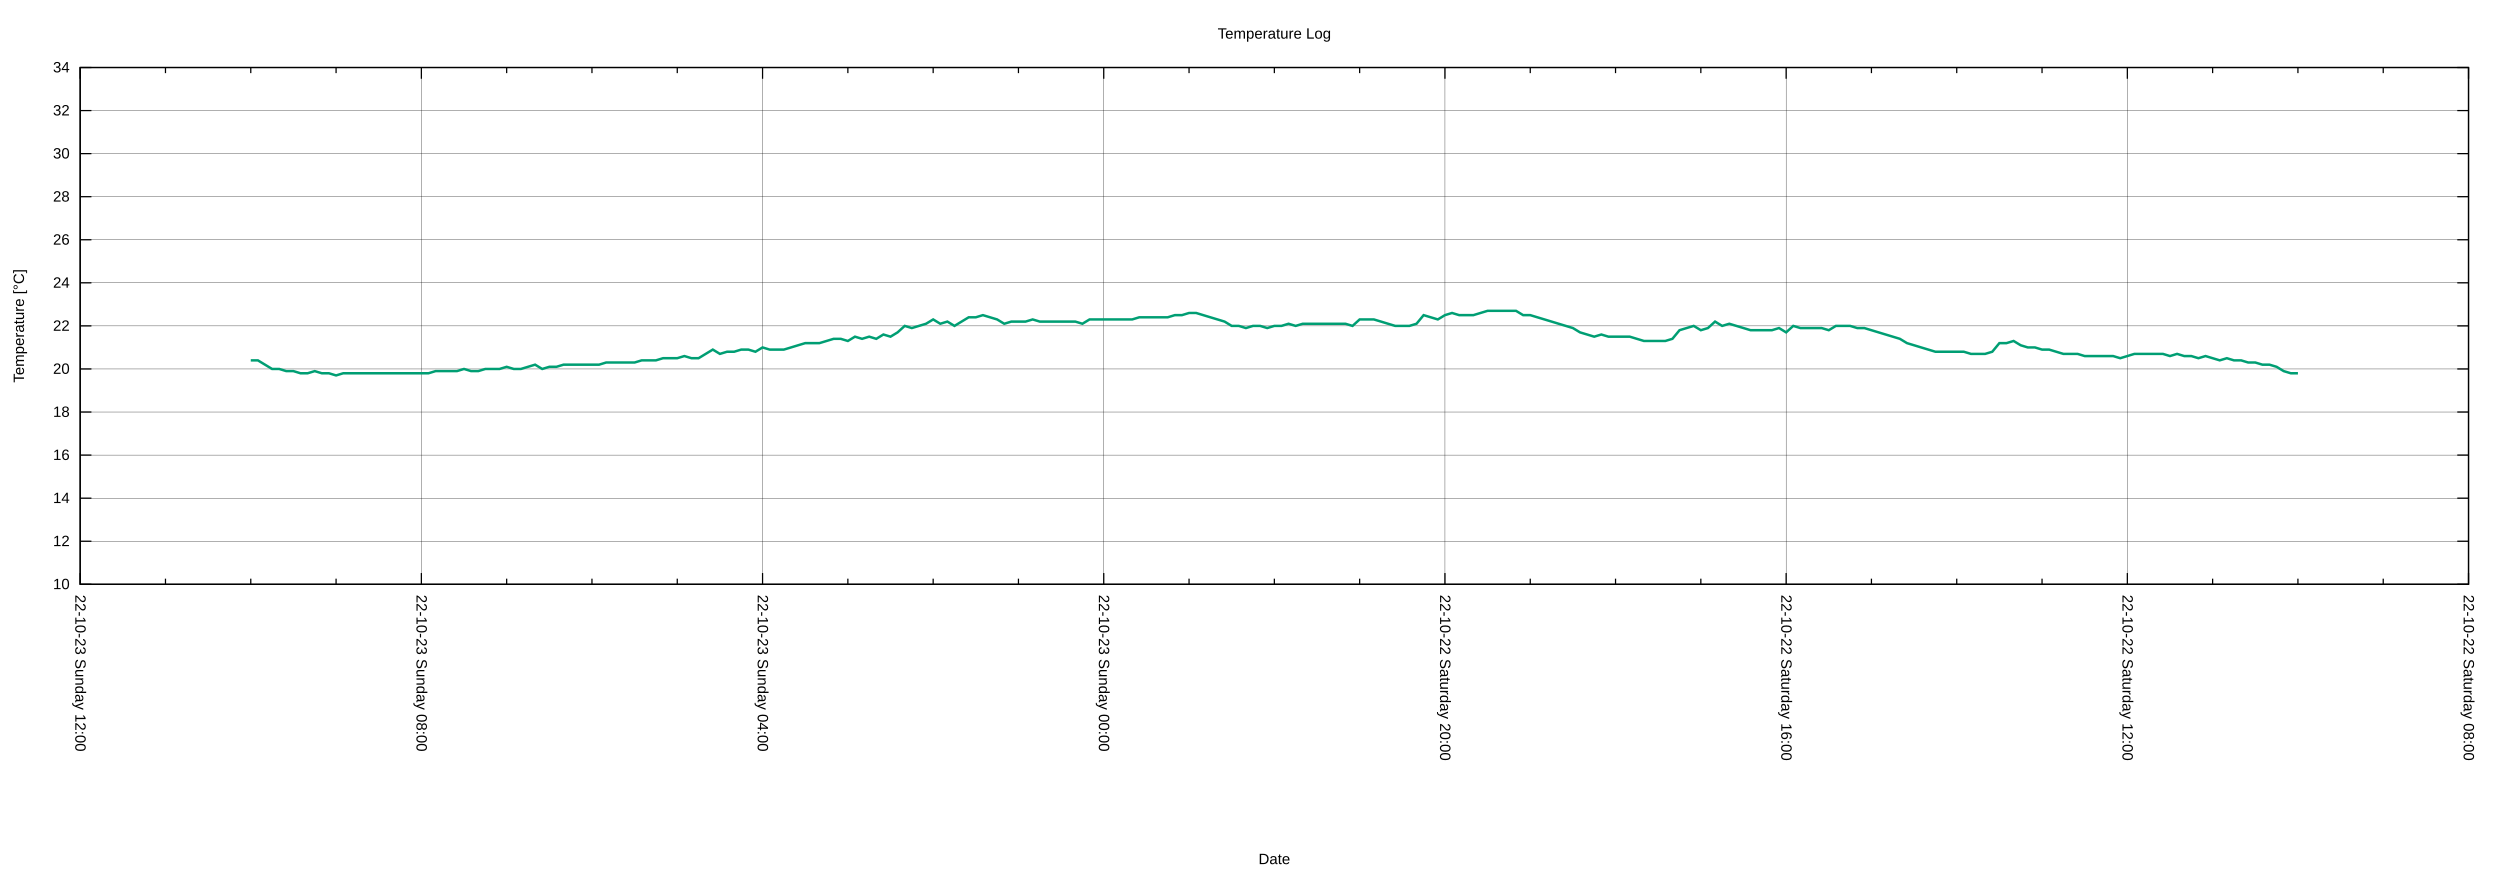
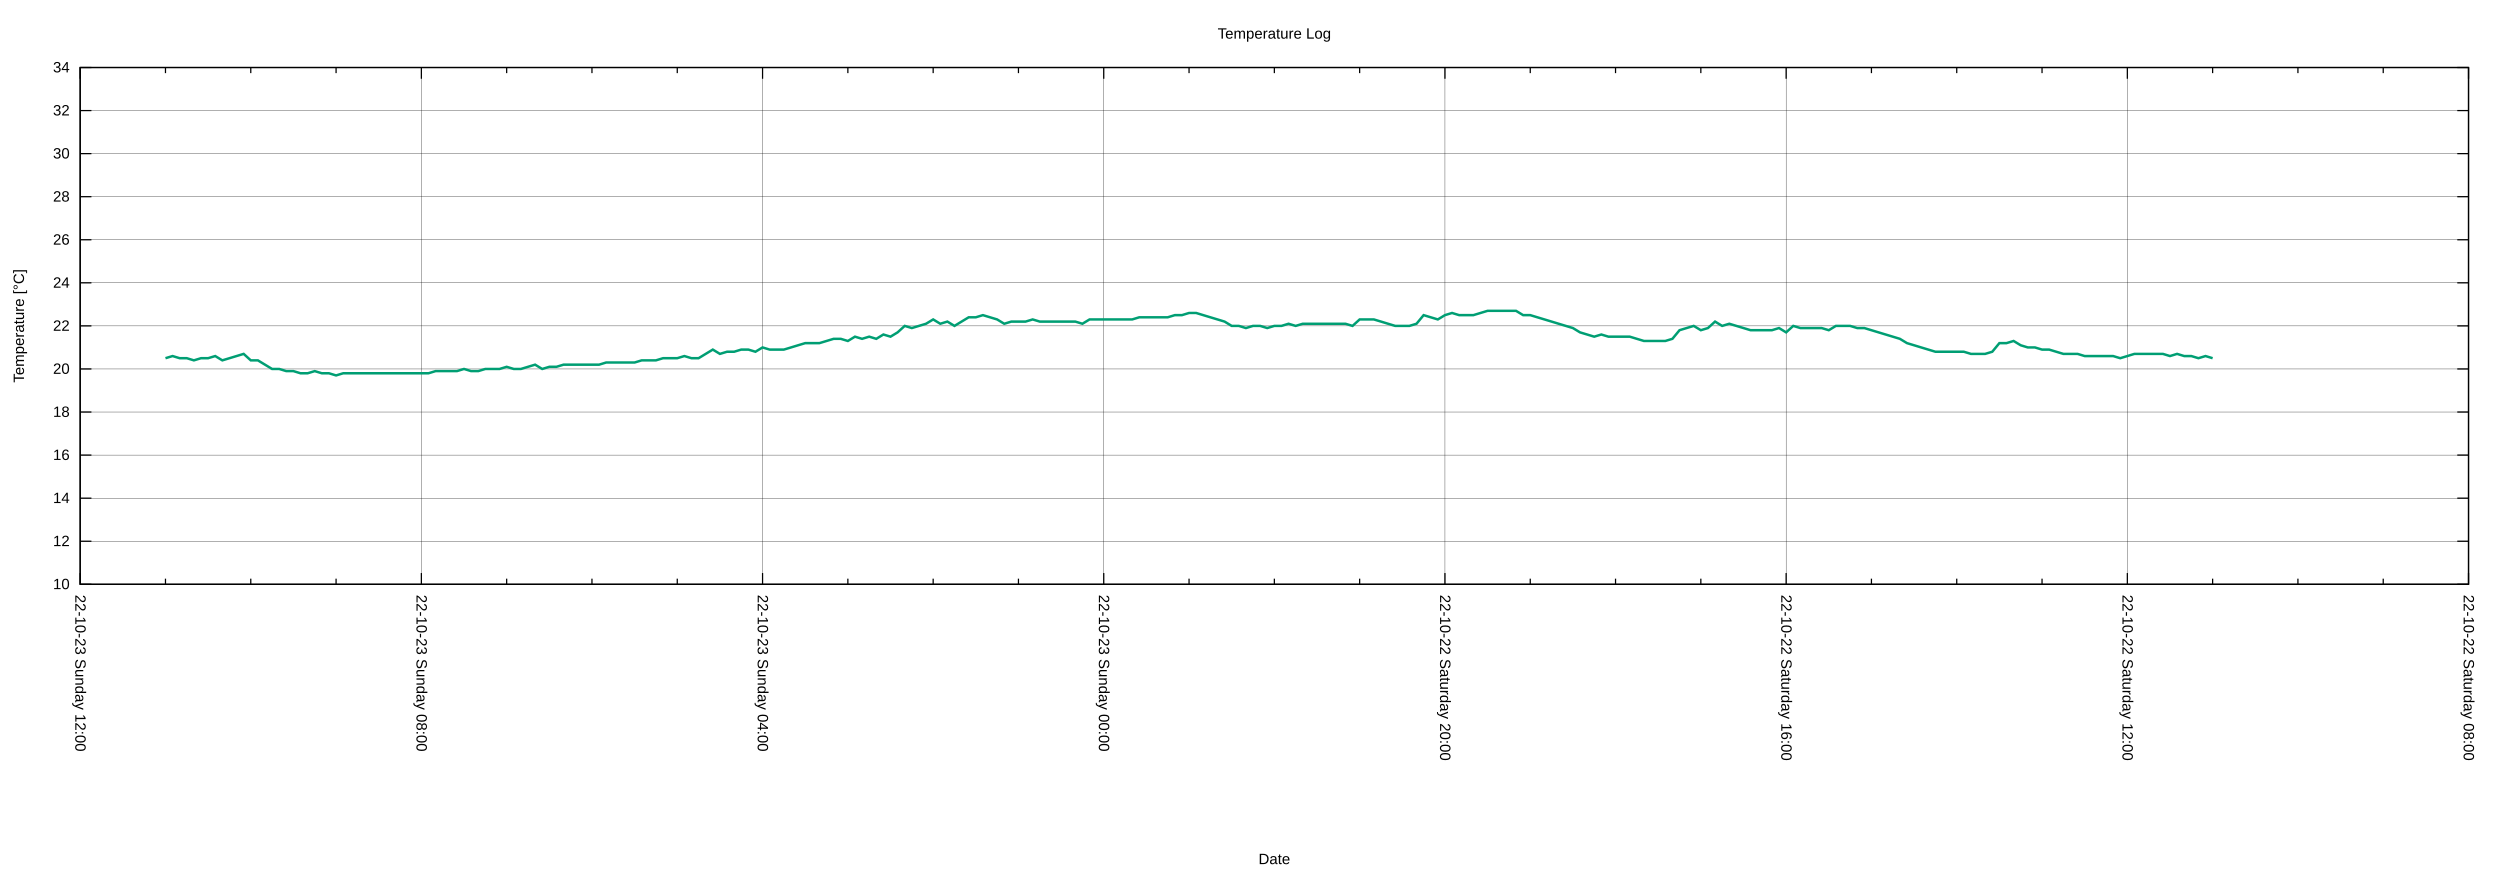
<svg xmlns="http://www.w3.org/2000/svg" xmlns:xlink="http://www.w3.org/1999/xlink" width="2000" height="700" viewBox="0 0 2000 700">
  <g id="gnuplot_canvas">
    <rect x="0" y="0" width="2000" height="700" fill="none" />
    <defs>
      <circle id="gpDot" r="0.5" stroke-width="0.5" stroke="currentColor" />
      <path id="gpPt0" stroke-width="0.222" stroke="currentColor" d="M-1,0 h2 M0,-1 v2" />
      <path id="gpPt1" stroke-width="0.222" stroke="currentColor" d="M-1,-1 L1,1 M1,-1 L-1,1" />
      <path id="gpPt2" stroke-width="0.222" stroke="currentColor" d="M-1,0 L1,0 M0,-1 L0,1 M-1,-1 L1,1 M-1,1 L1,-1" />
      <rect id="gpPt3" stroke-width="0.222" stroke="currentColor" x="-1" y="-1" width="2" height="2" />
      <rect id="gpPt4" stroke-width="0.222" stroke="currentColor" fill="currentColor" x="-1" y="-1" width="2" height="2" />
      <circle id="gpPt5" stroke-width="0.222" stroke="currentColor" cx="0" cy="0" r="1" />
      <use xlink:href="#gpPt5" id="gpPt6" fill="currentColor" stroke="none" />
      <path id="gpPt7" stroke-width="0.222" stroke="currentColor" d="M0,-1.33 L-1.33,0.67 L1.33,0.67 z" />
      <use xlink:href="#gpPt7" id="gpPt8" fill="currentColor" stroke="none" />
      <use xlink:href="#gpPt7" id="gpPt9" stroke="currentColor" transform="rotate(180)" />
      <use xlink:href="#gpPt9" id="gpPt10" fill="currentColor" stroke="none" />
      <use xlink:href="#gpPt3" id="gpPt11" stroke="currentColor" transform="rotate(45)" />
      <use xlink:href="#gpPt11" id="gpPt12" fill="currentColor" stroke="none" />
      <path id="gpPt13" stroke-width="0.222" stroke="currentColor" d="M0,1.330 L1.265,0.411 L0.782,-1.067 L-0.782,-1.076 L-1.265,0.411 z" />
      <use xlink:href="#gpPt13" id="gpPt14" fill="currentColor" stroke="none" />
      <filter id="textbox" filterUnits="objectBoundingBox" x="0" y="0" height="1" width="1">
        <feFlood flood-color="white" flood-opacity="1" result="bgnd" />
        <feComposite in="SourceGraphic" in2="bgnd" operator="atop" />
      </filter>
      <filter id="greybox" filterUnits="objectBoundingBox" x="0" y="0" height="1" width="1">
        <feFlood flood-color="lightgrey" flood-opacity="1" result="grey" />
        <feComposite in="SourceGraphic" in2="grey" operator="atop" />
      </filter>
    </defs>
    <g fill="none" color="white" stroke="currentColor" stroke-width="1.00" stroke-linecap="butt" stroke-linejoin="miter">
</g>
    <g fill="none" color="black" stroke="currentColor" stroke-width="1.00" stroke-linecap="butt" stroke-linejoin="miter">
</g>
    <g fill="none" color="black" stroke="black" stroke-width="0.25" stroke-linecap="butt" stroke-linejoin="miter">
</g>
    <g fill="none" color="black" stroke="currentColor" stroke-width="0.25" stroke-linecap="butt" stroke-linejoin="miter">
      <path stroke="black" class="gridline" d="M64.14,467.43 L1974.82,467.43  " />
    </g>
    <g fill="none" color="black" stroke="black" stroke-width="1.00" stroke-linecap="butt" stroke-linejoin="miter">
</g>
    <g fill="none" color="black" stroke="currentColor" stroke-width="1.00" stroke-linecap="butt" stroke-linejoin="miter">
      <path stroke="black" d="M64.14,467.43 L73.14,467.43 M1974.82,467.43 L1965.82,467.43  " />
      <g transform="translate(55.75,471.33)" stroke="none" fill="black" font-family="Arial" font-size="12.00" text-anchor="end">
        <text>
          <tspan font-family="Arial"> 10</tspan>
        </text>
      </g>
    </g>
    <g fill="none" color="black" stroke="currentColor" stroke-width="1.00" stroke-linecap="butt" stroke-linejoin="miter">
</g>
    <g fill="none" color="black" stroke="black" stroke-width="0.25" stroke-linecap="butt" stroke-linejoin="miter">
</g>
    <g fill="none" color="black" stroke="currentColor" stroke-width="0.25" stroke-linecap="butt" stroke-linejoin="miter">
      <path stroke="black" class="gridline" d="M64.14,432.98 L1974.82,432.98  " />
    </g>
    <g fill="none" color="black" stroke="black" stroke-width="1.00" stroke-linecap="butt" stroke-linejoin="miter">
</g>
    <g fill="none" color="black" stroke="currentColor" stroke-width="1.00" stroke-linecap="butt" stroke-linejoin="miter">
      <path stroke="black" d="M64.14,432.98 L73.14,432.98 M1974.82,432.98 L1965.82,432.98  " />
      <g transform="translate(55.75,436.88)" stroke="none" fill="black" font-family="Arial" font-size="12.00" text-anchor="end">
        <text>
          <tspan font-family="Arial"> 12</tspan>
        </text>
      </g>
    </g>
    <g fill="none" color="black" stroke="currentColor" stroke-width="1.00" stroke-linecap="butt" stroke-linejoin="miter">
</g>
    <g fill="none" color="black" stroke="black" stroke-width="0.25" stroke-linecap="butt" stroke-linejoin="miter">
</g>
    <g fill="none" color="black" stroke="currentColor" stroke-width="0.25" stroke-linecap="butt" stroke-linejoin="miter">
      <path stroke="black" class="gridline" d="M64.14,398.53 L1974.82,398.53  " />
    </g>
    <g fill="none" color="black" stroke="black" stroke-width="1.00" stroke-linecap="butt" stroke-linejoin="miter">
</g>
    <g fill="none" color="black" stroke="currentColor" stroke-width="1.00" stroke-linecap="butt" stroke-linejoin="miter">
      <path stroke="black" d="M64.14,398.53 L73.14,398.53 M1974.82,398.53 L1965.82,398.53  " />
      <g transform="translate(55.75,402.43)" stroke="none" fill="black" font-family="Arial" font-size="12.00" text-anchor="end">
        <text>
          <tspan font-family="Arial"> 14</tspan>
        </text>
      </g>
    </g>
    <g fill="none" color="black" stroke="currentColor" stroke-width="1.00" stroke-linecap="butt" stroke-linejoin="miter">
</g>
    <g fill="none" color="black" stroke="black" stroke-width="0.25" stroke-linecap="butt" stroke-linejoin="miter">
</g>
    <g fill="none" color="black" stroke="currentColor" stroke-width="0.25" stroke-linecap="butt" stroke-linejoin="miter">
      <path stroke="black" class="gridline" d="M64.14,364.07 L1974.82,364.07  " />
    </g>
    <g fill="none" color="black" stroke="black" stroke-width="1.00" stroke-linecap="butt" stroke-linejoin="miter">
</g>
    <g fill="none" color="black" stroke="currentColor" stroke-width="1.00" stroke-linecap="butt" stroke-linejoin="miter">
      <path stroke="black" d="M64.14,364.07 L73.14,364.07 M1974.82,364.07 L1965.82,364.07  " />
      <g transform="translate(55.75,367.97)" stroke="none" fill="black" font-family="Arial" font-size="12.00" text-anchor="end">
        <text>
          <tspan font-family="Arial"> 16</tspan>
        </text>
      </g>
    </g>
    <g fill="none" color="black" stroke="currentColor" stroke-width="1.00" stroke-linecap="butt" stroke-linejoin="miter">
</g>
    <g fill="none" color="black" stroke="black" stroke-width="0.25" stroke-linecap="butt" stroke-linejoin="miter">
</g>
    <g fill="none" color="black" stroke="currentColor" stroke-width="0.25" stroke-linecap="butt" stroke-linejoin="miter">
      <path stroke="black" class="gridline" d="M64.14,329.62 L1974.82,329.62  " />
    </g>
    <g fill="none" color="black" stroke="black" stroke-width="1.00" stroke-linecap="butt" stroke-linejoin="miter">
</g>
    <g fill="none" color="black" stroke="currentColor" stroke-width="1.00" stroke-linecap="butt" stroke-linejoin="miter">
      <path stroke="black" d="M64.14,329.62 L73.14,329.62 M1974.82,329.62 L1965.82,329.62  " />
      <g transform="translate(55.75,333.52)" stroke="none" fill="black" font-family="Arial" font-size="12.00" text-anchor="end">
        <text>
          <tspan font-family="Arial"> 18</tspan>
        </text>
      </g>
    </g>
    <g fill="none" color="black" stroke="currentColor" stroke-width="1.00" stroke-linecap="butt" stroke-linejoin="miter">
</g>
    <g fill="none" color="black" stroke="black" stroke-width="0.25" stroke-linecap="butt" stroke-linejoin="miter">
</g>
    <g fill="none" color="black" stroke="currentColor" stroke-width="0.25" stroke-linecap="butt" stroke-linejoin="miter">
      <path stroke="black" class="gridline" d="M64.14,295.17 L1974.82,295.17  " />
    </g>
    <g fill="none" color="black" stroke="black" stroke-width="1.00" stroke-linecap="butt" stroke-linejoin="miter">
</g>
    <g fill="none" color="black" stroke="currentColor" stroke-width="1.00" stroke-linecap="butt" stroke-linejoin="miter">
      <path stroke="black" d="M64.14,295.17 L73.14,295.17 M1974.82,295.17 L1965.82,295.17  " />
      <g transform="translate(55.75,299.07)" stroke="none" fill="black" font-family="Arial" font-size="12.00" text-anchor="end">
        <text>
          <tspan font-family="Arial"> 20</tspan>
        </text>
      </g>
    </g>
    <g fill="none" color="black" stroke="currentColor" stroke-width="1.00" stroke-linecap="butt" stroke-linejoin="miter">
</g>
    <g fill="none" color="black" stroke="black" stroke-width="0.25" stroke-linecap="butt" stroke-linejoin="miter">
</g>
    <g fill="none" color="black" stroke="currentColor" stroke-width="0.25" stroke-linecap="butt" stroke-linejoin="miter">
      <path stroke="black" class="gridline" d="M64.14,260.72 L1974.82,260.72  " />
    </g>
    <g fill="none" color="black" stroke="black" stroke-width="1.00" stroke-linecap="butt" stroke-linejoin="miter">
</g>
    <g fill="none" color="black" stroke="currentColor" stroke-width="1.00" stroke-linecap="butt" stroke-linejoin="miter">
      <path stroke="black" d="M64.14,260.72 L73.14,260.72 M1974.82,260.72 L1965.82,260.72  " />
      <g transform="translate(55.75,264.62)" stroke="none" fill="black" font-family="Arial" font-size="12.00" text-anchor="end">
        <text>
          <tspan font-family="Arial"> 22</tspan>
        </text>
      </g>
    </g>
    <g fill="none" color="black" stroke="currentColor" stroke-width="1.00" stroke-linecap="butt" stroke-linejoin="miter">
</g>
    <g fill="none" color="black" stroke="black" stroke-width="0.25" stroke-linecap="butt" stroke-linejoin="miter">
</g>
    <g fill="none" color="black" stroke="currentColor" stroke-width="0.25" stroke-linecap="butt" stroke-linejoin="miter">
      <path stroke="black" class="gridline" d="M64.14,226.27 L1974.82,226.27  " />
    </g>
    <g fill="none" color="black" stroke="black" stroke-width="1.00" stroke-linecap="butt" stroke-linejoin="miter">
</g>
    <g fill="none" color="black" stroke="currentColor" stroke-width="1.00" stroke-linecap="butt" stroke-linejoin="miter">
      <path stroke="black" d="M64.14,226.27 L73.14,226.27 M1974.82,226.27 L1965.82,226.27  " />
      <g transform="translate(55.75,230.17)" stroke="none" fill="black" font-family="Arial" font-size="12.00" text-anchor="end">
        <text>
          <tspan font-family="Arial"> 24</tspan>
        </text>
      </g>
    </g>
    <g fill="none" color="black" stroke="currentColor" stroke-width="1.00" stroke-linecap="butt" stroke-linejoin="miter">
</g>
    <g fill="none" color="black" stroke="black" stroke-width="0.25" stroke-linecap="butt" stroke-linejoin="miter">
</g>
    <g fill="none" color="black" stroke="currentColor" stroke-width="0.25" stroke-linecap="butt" stroke-linejoin="miter">
      <path stroke="black" class="gridline" d="M64.14,191.82 L1974.82,191.82  " />
    </g>
    <g fill="none" color="black" stroke="black" stroke-width="1.00" stroke-linecap="butt" stroke-linejoin="miter">
</g>
    <g fill="none" color="black" stroke="currentColor" stroke-width="1.00" stroke-linecap="butt" stroke-linejoin="miter">
      <path stroke="black" d="M64.14,191.82 L73.14,191.82 M1974.82,191.82 L1965.82,191.82  " />
      <g transform="translate(55.75,195.72)" stroke="none" fill="black" font-family="Arial" font-size="12.00" text-anchor="end">
        <text>
          <tspan font-family="Arial"> 26</tspan>
        </text>
      </g>
    </g>
    <g fill="none" color="black" stroke="currentColor" stroke-width="1.00" stroke-linecap="butt" stroke-linejoin="miter">
</g>
    <g fill="none" color="black" stroke="black" stroke-width="0.25" stroke-linecap="butt" stroke-linejoin="miter">
</g>
    <g fill="none" color="black" stroke="currentColor" stroke-width="0.25" stroke-linecap="butt" stroke-linejoin="miter">
      <path stroke="black" class="gridline" d="M64.14,157.36 L1974.82,157.36  " />
    </g>
    <g fill="none" color="black" stroke="black" stroke-width="1.00" stroke-linecap="butt" stroke-linejoin="miter">
</g>
    <g fill="none" color="black" stroke="currentColor" stroke-width="1.00" stroke-linecap="butt" stroke-linejoin="miter">
      <path stroke="black" d="M64.14,157.36 L73.14,157.36 M1974.82,157.36 L1965.82,157.36  " />
      <g transform="translate(55.75,161.26)" stroke="none" fill="black" font-family="Arial" font-size="12.00" text-anchor="end">
        <text>
          <tspan font-family="Arial"> 28</tspan>
        </text>
      </g>
    </g>
    <g fill="none" color="black" stroke="currentColor" stroke-width="1.00" stroke-linecap="butt" stroke-linejoin="miter">
</g>
    <g fill="none" color="black" stroke="black" stroke-width="0.25" stroke-linecap="butt" stroke-linejoin="miter">
</g>
    <g fill="none" color="black" stroke="currentColor" stroke-width="0.25" stroke-linecap="butt" stroke-linejoin="miter">
      <path stroke="black" class="gridline" d="M64.14,122.91 L1974.82,122.91  " />
    </g>
    <g fill="none" color="black" stroke="black" stroke-width="1.00" stroke-linecap="butt" stroke-linejoin="miter">
</g>
    <g fill="none" color="black" stroke="currentColor" stroke-width="1.00" stroke-linecap="butt" stroke-linejoin="miter">
      <path stroke="black" d="M64.14,122.91 L73.14,122.91 M1974.82,122.91 L1965.82,122.91  " />
      <g transform="translate(55.75,126.81)" stroke="none" fill="black" font-family="Arial" font-size="12.00" text-anchor="end">
        <text>
          <tspan font-family="Arial"> 30</tspan>
        </text>
      </g>
    </g>
    <g fill="none" color="black" stroke="currentColor" stroke-width="1.00" stroke-linecap="butt" stroke-linejoin="miter">
</g>
    <g fill="none" color="black" stroke="black" stroke-width="0.25" stroke-linecap="butt" stroke-linejoin="miter">
</g>
    <g fill="none" color="black" stroke="currentColor" stroke-width="0.25" stroke-linecap="butt" stroke-linejoin="miter">
      <path stroke="black" class="gridline" d="M64.14,88.46 L1974.82,88.46  " />
    </g>
    <g fill="none" color="black" stroke="black" stroke-width="1.00" stroke-linecap="butt" stroke-linejoin="miter">
</g>
    <g fill="none" color="black" stroke="currentColor" stroke-width="1.00" stroke-linecap="butt" stroke-linejoin="miter">
      <path stroke="black" d="M64.14,88.46 L73.14,88.46 M1974.82,88.46 L1965.82,88.46  " />
      <g transform="translate(55.75,92.36)" stroke="none" fill="black" font-family="Arial" font-size="12.00" text-anchor="end">
        <text>
          <tspan font-family="Arial"> 32</tspan>
        </text>
      </g>
    </g>
    <g fill="none" color="black" stroke="currentColor" stroke-width="1.00" stroke-linecap="butt" stroke-linejoin="miter">
</g>
    <g fill="none" color="black" stroke="black" stroke-width="0.25" stroke-linecap="butt" stroke-linejoin="miter">
</g>
    <g fill="none" color="black" stroke="currentColor" stroke-width="0.25" stroke-linecap="butt" stroke-linejoin="miter">
      <path stroke="black" class="gridline" d="M64.14,54.01 L1974.82,54.01  " />
    </g>
    <g fill="none" color="black" stroke="black" stroke-width="1.00" stroke-linecap="butt" stroke-linejoin="miter">
</g>
    <g fill="none" color="black" stroke="currentColor" stroke-width="1.00" stroke-linecap="butt" stroke-linejoin="miter">
      <path stroke="black" d="M64.14,54.01 L73.14,54.01 M1974.82,54.01 L1965.82,54.01  " />
      <g transform="translate(55.75,57.91)" stroke="none" fill="black" font-family="Arial" font-size="12.00" text-anchor="end">
        <text>
          <tspan font-family="Arial"> 34</tspan>
        </text>
      </g>
    </g>
    <g fill="none" color="black" stroke="currentColor" stroke-width="1.00" stroke-linecap="butt" stroke-linejoin="miter">
</g>
    <g fill="none" color="black" stroke="black" stroke-width="0.25" stroke-linecap="butt" stroke-linejoin="miter">
</g>
    <g fill="none" color="black" stroke="currentColor" stroke-width="0.25" stroke-linecap="butt" stroke-linejoin="miter">
      <path stroke="black" class="gridline" d="M1974.82,467.43 L1974.82,54.01  " />
    </g>
    <g fill="none" color="black" stroke="black" stroke-width="1.00" stroke-linecap="butt" stroke-linejoin="miter">
</g>
    <g fill="none" color="black" stroke="currentColor" stroke-width="1.00" stroke-linecap="butt" stroke-linejoin="miter">
      <path stroke="black" d="M1974.82,467.43 L1974.82,458.43 M1974.82,54.01 L1974.82,63.01  " />
      <g transform="translate(1970.92,475.82) rotate(90)" stroke="none" fill="black" font-family="Arial" font-size="12.00" text-anchor="start">
        <text>
          <tspan font-family="Arial">22-10-22 Saturday 08:00</tspan>
        </text>
      </g>
    </g>
    <g fill="none" color="black" stroke="currentColor" stroke-width="1.00" stroke-linecap="butt" stroke-linejoin="miter">
      <path stroke="black" d="M1906.58,467.43 L1906.58,462.93 M1906.58,54.01 L1906.58,58.51 M1838.34,467.43 L1838.34,462.93 M1838.34,54.01 L1838.34,58.51   M1770.10,467.43 L1770.10,462.93 M1770.10,54.01 L1770.10,58.51  " />
    </g>
    <g fill="none" color="black" stroke="black" stroke-width="0.25" stroke-linecap="butt" stroke-linejoin="miter">
</g>
    <g fill="none" color="black" stroke="currentColor" stroke-width="0.25" stroke-linecap="butt" stroke-linejoin="miter">
      <path stroke="black" class="gridline" d="M1701.87,467.43 L1701.87,54.01  " />
    </g>
    <g fill="none" color="black" stroke="black" stroke-width="1.00" stroke-linecap="butt" stroke-linejoin="miter">
</g>
    <g fill="none" color="black" stroke="currentColor" stroke-width="1.00" stroke-linecap="butt" stroke-linejoin="miter">
      <path stroke="black" d="M1701.87,467.43 L1701.87,458.43 M1701.87,54.01 L1701.87,63.01  " />
      <g transform="translate(1697.97,475.82) rotate(90)" stroke="none" fill="black" font-family="Arial" font-size="12.00" text-anchor="start">
        <text>
          <tspan font-family="Arial">22-10-22 Saturday 12:00</tspan>
        </text>
      </g>
    </g>
    <g fill="none" color="black" stroke="currentColor" stroke-width="1.00" stroke-linecap="butt" stroke-linejoin="miter">
      <path stroke="black" d="M1633.63,467.43 L1633.63,462.93 M1633.63,54.01 L1633.63,58.51 M1565.39,467.43 L1565.39,462.93 M1565.39,54.01 L1565.39,58.51   M1497.15,467.43 L1497.15,462.93 M1497.15,54.01 L1497.15,58.51  " />
    </g>
    <g fill="none" color="black" stroke="black" stroke-width="0.25" stroke-linecap="butt" stroke-linejoin="miter">
</g>
    <g fill="none" color="black" stroke="currentColor" stroke-width="0.25" stroke-linecap="butt" stroke-linejoin="miter">
      <path stroke="black" class="gridline" d="M1428.91,467.43 L1428.91,54.01  " />
    </g>
    <g fill="none" color="black" stroke="black" stroke-width="1.00" stroke-linecap="butt" stroke-linejoin="miter">
</g>
    <g fill="none" color="black" stroke="currentColor" stroke-width="1.00" stroke-linecap="butt" stroke-linejoin="miter">
      <path stroke="black" d="M1428.91,467.43 L1428.91,458.43 M1428.91,54.01 L1428.91,63.01  " />
      <g transform="translate(1425.01,475.82) rotate(90)" stroke="none" fill="black" font-family="Arial" font-size="12.00" text-anchor="start">
        <text>
          <tspan font-family="Arial">22-10-22 Saturday 16:00</tspan>
        </text>
      </g>
    </g>
    <g fill="none" color="black" stroke="currentColor" stroke-width="1.00" stroke-linecap="butt" stroke-linejoin="miter">
      <path stroke="black" d="M1360.67,467.43 L1360.67,462.93 M1360.67,54.01 L1360.67,58.51 M1292.43,467.43 L1292.43,462.93 M1292.43,54.01 L1292.43,58.51   M1224.20,467.43 L1224.20,462.93 M1224.20,54.01 L1224.20,58.51  " />
    </g>
    <g fill="none" color="black" stroke="black" stroke-width="0.25" stroke-linecap="butt" stroke-linejoin="miter">
</g>
    <g fill="none" color="black" stroke="currentColor" stroke-width="0.25" stroke-linecap="butt" stroke-linejoin="miter">
      <path stroke="black" class="gridline" d="M1155.96,467.43 L1155.96,54.01  " />
    </g>
    <g fill="none" color="black" stroke="black" stroke-width="1.00" stroke-linecap="butt" stroke-linejoin="miter">
</g>
    <g fill="none" color="black" stroke="currentColor" stroke-width="1.00" stroke-linecap="butt" stroke-linejoin="miter">
      <path stroke="black" d="M1155.96,467.43 L1155.96,458.43 M1155.96,54.01 L1155.96,63.01  " />
      <g transform="translate(1152.06,475.82) rotate(90)" stroke="none" fill="black" font-family="Arial" font-size="12.00" text-anchor="start">
        <text>
          <tspan font-family="Arial">22-10-22 Saturday 20:00</tspan>
        </text>
      </g>
    </g>
    <g fill="none" color="black" stroke="currentColor" stroke-width="1.00" stroke-linecap="butt" stroke-linejoin="miter">
      <path stroke="black" d="M1087.72,467.43 L1087.72,462.93 M1087.72,54.01 L1087.72,58.51 M1019.48,467.43 L1019.48,462.93 M1019.48,54.01 L1019.48,58.51   M951.24,467.43 L951.24,462.93 M951.24,54.01 L951.24,58.51  " />
    </g>
    <g fill="none" color="black" stroke="black" stroke-width="0.25" stroke-linecap="butt" stroke-linejoin="miter">
</g>
    <g fill="none" color="black" stroke="currentColor" stroke-width="0.25" stroke-linecap="butt" stroke-linejoin="miter">
      <path stroke="black" class="gridline" d="M883.00,467.43 L883.00,54.01  " />
    </g>
    <g fill="none" color="black" stroke="black" stroke-width="1.00" stroke-linecap="butt" stroke-linejoin="miter">
</g>
    <g fill="none" color="black" stroke="currentColor" stroke-width="1.00" stroke-linecap="butt" stroke-linejoin="miter">
      <path stroke="black" d="M883.00,467.43 L883.00,458.43 M883.00,54.01 L883.00,63.01  " />
      <g transform="translate(879.10,475.82) rotate(90)" stroke="none" fill="black" font-family="Arial" font-size="12.00" text-anchor="start">
        <text>
          <tspan font-family="Arial">22-10-23 Sunday 00:00</tspan>
        </text>
      </g>
    </g>
    <g fill="none" color="black" stroke="currentColor" stroke-width="1.00" stroke-linecap="butt" stroke-linejoin="miter">
      <path stroke="black" d="M814.76,467.43 L814.76,462.93 M814.76,54.01 L814.76,58.51 M746.53,467.43 L746.53,462.93 M746.53,54.01 L746.53,58.51   M678.29,467.43 L678.29,462.93 M678.29,54.01 L678.29,58.51  " />
    </g>
    <g fill="none" color="black" stroke="black" stroke-width="0.25" stroke-linecap="butt" stroke-linejoin="miter">
</g>
    <g fill="none" color="black" stroke="currentColor" stroke-width="0.25" stroke-linecap="butt" stroke-linejoin="miter">
      <path stroke="black" class="gridline" d="M610.05,467.43 L610.05,54.01  " />
    </g>
    <g fill="none" color="black" stroke="black" stroke-width="1.00" stroke-linecap="butt" stroke-linejoin="miter">
</g>
    <g fill="none" color="black" stroke="currentColor" stroke-width="1.00" stroke-linecap="butt" stroke-linejoin="miter">
      <path stroke="black" d="M610.05,467.43 L610.05,458.43 M610.05,54.01 L610.05,63.01  " />
      <g transform="translate(606.15,475.82) rotate(90)" stroke="none" fill="black" font-family="Arial" font-size="12.00" text-anchor="start">
        <text>
          <tspan font-family="Arial">22-10-23 Sunday 04:00</tspan>
        </text>
      </g>
    </g>
    <g fill="none" color="black" stroke="currentColor" stroke-width="1.00" stroke-linecap="butt" stroke-linejoin="miter">
      <path stroke="black" d="M541.81,467.43 L541.81,462.93 M541.81,54.01 L541.81,58.51 M473.57,467.43 L473.57,462.93 M473.57,54.01 L473.57,58.51   M405.33,467.43 L405.33,462.93 M405.33,54.01 L405.33,58.51  " />
    </g>
    <g fill="none" color="black" stroke="black" stroke-width="0.25" stroke-linecap="butt" stroke-linejoin="miter">
</g>
    <g fill="none" color="black" stroke="currentColor" stroke-width="0.25" stroke-linecap="butt" stroke-linejoin="miter">
      <path stroke="black" class="gridline" d="M337.09,467.43 L337.09,54.01  " />
    </g>
    <g fill="none" color="black" stroke="black" stroke-width="1.00" stroke-linecap="butt" stroke-linejoin="miter">
</g>
    <g fill="none" color="black" stroke="currentColor" stroke-width="1.00" stroke-linecap="butt" stroke-linejoin="miter">
      <path stroke="black" d="M337.09,467.43 L337.09,458.43 M337.09,54.01 L337.09,63.01  " />
      <g transform="translate(333.19,475.82) rotate(90)" stroke="none" fill="black" font-family="Arial" font-size="12.00" text-anchor="start">
        <text>
          <tspan font-family="Arial">22-10-23 Sunday 08:00</tspan>
        </text>
      </g>
    </g>
    <g fill="none" color="black" stroke="currentColor" stroke-width="1.00" stroke-linecap="butt" stroke-linejoin="miter">
      <path stroke="black" d="M268.86,467.43 L268.86,462.93 M268.86,54.01 L268.86,58.51 M200.62,467.43 L200.62,462.93 M200.62,54.01 L200.62,58.51   M132.38,467.43 L132.38,462.93 M132.38,54.01 L132.38,58.51  " />
    </g>
    <g fill="none" color="black" stroke="black" stroke-width="0.25" stroke-linecap="butt" stroke-linejoin="miter">
</g>
    <g fill="none" color="black" stroke="currentColor" stroke-width="0.25" stroke-linecap="butt" stroke-linejoin="miter">
      <path stroke="black" class="gridline" d="M64.14,467.43 L64.14,54.01  " />
    </g>
    <g fill="none" color="black" stroke="black" stroke-width="1.00" stroke-linecap="butt" stroke-linejoin="miter">
</g>
    <g fill="none" color="black" stroke="currentColor" stroke-width="1.00" stroke-linecap="butt" stroke-linejoin="miter">
      <path stroke="black" d="M64.14,467.43 L64.14,458.43 M64.14,54.01 L64.14,63.01  " />
      <g transform="translate(60.24,475.82) rotate(90)" stroke="none" fill="black" font-family="Arial" font-size="12.00" text-anchor="start">
        <text>
          <tspan font-family="Arial">22-10-23 Sunday 12:00</tspan>
        </text>
      </g>
    </g>
    <g fill="none" color="black" stroke="currentColor" stroke-width="1.00" stroke-linecap="butt" stroke-linejoin="miter">
</g>
    <g fill="none" color="black" stroke="currentColor" stroke-width="1.00" stroke-linecap="butt" stroke-linejoin="miter">
      <path stroke="black" d="M64.14,54.01 L64.14,467.43 L1974.82,467.43 L1974.82,54.01 L64.14,54.01 Z  " />
    </g>
    <g fill="none" color="black" stroke="currentColor" stroke-width="1.00" stroke-linecap="butt" stroke-linejoin="miter">
      <g transform="translate(19.18,260.72) rotate(270)" stroke="none" fill="black" font-family="Arial" font-size="12.00" text-anchor="middle">
        <text>
          <tspan font-family="Arial">Temperature [°C]</tspan>
        </text>
      </g>
    </g>
    <g fill="none" color="black" stroke="currentColor" stroke-width="1.00" stroke-linecap="butt" stroke-linejoin="miter">
      <g transform="translate(1019.48,691.30)" stroke="none" fill="black" font-family="Arial" font-size="12.00" text-anchor="middle">
        <text>
          <tspan font-family="Arial">Date</tspan>
        </text>
      </g>
    </g>
    <g fill="none" color="black" stroke="currentColor" stroke-width="1.00" stroke-linecap="butt" stroke-linejoin="miter">
</g>
    <g id="gnuplot_plot_1">
      <g fill="none" color="white" stroke="currentColor" stroke-width="2.00" stroke-linecap="butt" stroke-linejoin="miter">
</g>
      <g fill="none" color="black" stroke="currentColor" stroke-width="2.00" stroke-linecap="butt" stroke-linejoin="miter">
-         <path stroke="rgb(  0, 158, 115)" d="M200.62,288.28 L206.30,288.28 L211.99,291.73 L217.68,295.17 L223.36,295.17 L229.05,296.89 L234.74,296.89 L240.42,298.62   L246.11,298.62 L251.80,296.89 L257.48,298.62 L263.17,298.62 L268.86,300.34 L274.54,298.62 L280.23,298.62 L285.92,298.62   L291.60,298.62 L297.29,298.62 L302.98,298.62 L308.66,298.62 L314.35,298.62 L320.03,298.62 L325.72,298.62 L331.41,298.62   L337.09,298.62 L342.78,298.62 L348.47,296.89 L354.15,296.89 L359.84,296.89 L365.53,296.89 L371.21,295.17 L376.90,296.89   L382.59,296.89 L388.27,295.17 L393.96,295.17 L399.65,295.17 L405.33,293.45 L411.02,295.17 L416.71,295.17 L422.39,293.45   L428.08,291.73 L433.77,295.17 L439.45,293.45 L445.14,293.45 L450.83,291.73 L456.51,291.73 L462.20,291.73 L467.88,291.73   L473.57,291.73 L479.26,291.73 L484.94,290.00 L490.63,290.00 L496.32,290.00 L502.00,290.00 L507.69,290.00 L513.38,288.28   L519.06,288.28 L524.75,288.28 L530.44,286.56 L536.12,286.56 L541.81,286.56 L547.50,284.84 L553.18,286.56 L558.87,286.56   L564.56,283.11 L570.24,279.67 L575.93,283.11 L581.62,281.39 L587.30,281.39 L592.99,279.67 L598.68,279.67 L604.36,281.39   L610.05,277.95 L615.74,279.67 L621.42,279.67 L627.11,279.67 L632.79,277.95 L638.48,276.22 L644.17,274.50 L649.85,274.50   L655.54,274.50 L661.23,272.78 L666.91,271.06 L672.60,271.06 L678.29,272.78 L683.97,269.33 L689.66,271.06 L695.35,269.33   L701.03,271.06 L706.72,267.61 L712.41,269.33 L718.09,265.89 L723.78,260.72 L729.47,262.44 L735.15,260.72 L740.84,259.00   L746.53,255.55 L752.21,259.00 L757.90,257.27 L763.59,260.72 L769.27,257.27 L774.96,253.83 L780.65,253.83 L786.33,252.11   L792.02,253.83 L797.70,255.55 L803.39,259.00 L809.08,257.27 L814.76,257.27 L820.45,257.27 L826.14,255.55 L831.82,257.27   L837.51,257.27 L843.20,257.27 L848.88,257.27 L854.57,257.27 L860.26,257.27 L865.94,259.00 L871.63,255.55 L877.32,255.55   L883.00,255.55 L888.69,255.55 L894.38,255.55 L900.06,255.55 L905.75,255.55 L911.44,253.83 L917.12,253.83 L922.81,253.83   L928.50,253.83 L934.18,253.83 L939.87,252.11 L945.55,252.11 L951.24,250.38 L956.93,250.38 L962.61,252.11 L968.30,253.83   L973.99,255.55 L979.67,257.27 L985.36,260.72 L991.05,260.72 L996.73,262.44 L1002.42,260.72 L1008.11,260.72 L1013.79,262.44   L1019.48,260.72 L1025.17,260.72 L1030.85,259.00 L1036.54,260.72 L1042.23,259.00 L1047.91,259.00 L1053.60,259.00 L1059.29,259.00   L1064.97,259.00 L1070.66,259.00 L1076.35,259.00 L1082.03,260.72 L1087.72,255.55 L1093.41,255.55 L1099.09,255.55 L1104.78,257.27   L1110.46,259.00 L1116.15,260.72 L1121.84,260.72 L1127.52,260.72 L1133.21,259.00 L1138.90,252.11 L1144.58,253.83 L1150.27,255.55   L1155.96,252.11 L1161.64,250.38 L1167.33,252.11 L1173.02,252.11 L1178.70,252.11 L1184.39,250.38 L1190.08,248.66 L1195.76,248.66   L1201.45,248.66 L1207.14,248.66 L1212.82,248.66 L1218.51,252.11 L1224.20,252.11 L1229.88,253.83 L1235.57,255.55 L1241.26,257.27   L1246.94,259.00 L1252.63,260.72 L1258.32,262.44 L1264.00,265.89 L1269.69,267.61 L1275.37,269.33 L1281.06,267.61 L1286.75,269.33   L1292.43,269.33 L1298.12,269.33 L1303.81,269.33 L1309.49,271.06 L1315.18,272.78 L1320.87,272.78 L1326.55,272.78 L1332.24,272.78   L1337.93,271.06 L1343.61,264.17 L1349.30,262.44 L1354.99,260.72 L1360.67,264.17 L1366.36,262.44 L1372.05,257.27 L1377.73,260.72   L1383.42,259.00 L1389.11,260.72 L1394.79,262.44 L1400.48,264.17 L1406.17,264.17 L1411.85,264.17 L1417.54,264.17 L1423.22,262.44   L1428.91,265.89 L1434.60,260.72 L1440.28,262.44 L1445.97,262.44 L1451.66,262.44 L1457.34,262.44 L1463.03,264.17 L1468.72,260.72   L1474.40,260.72 L1480.09,260.72 L1485.78,262.44 L1491.46,262.44 L1497.15,264.17 L1502.84,265.89 L1508.52,267.61 L1514.21,269.33   L1519.90,271.06 L1525.58,274.50 L1531.27,276.22 L1536.96,277.95 L1542.64,279.67 L1548.33,281.39 L1554.02,281.39 L1559.70,281.39   L1565.39,281.39 L1571.08,281.39 L1576.76,283.11 L1582.45,283.11 L1588.13,283.11 L1593.82,281.39 L1599.51,274.50 L1605.19,274.50   L1610.88,272.78 L1616.57,276.22 L1622.25,277.95 L1627.94,277.95 L1633.63,279.67 L1639.31,279.67 L1645.00,281.39 L1650.69,283.11   L1656.37,283.11 L1662.06,283.11 L1667.75,284.84 L1673.43,284.84 L1679.12,284.84 L1684.81,284.84 L1690.49,284.84 L1696.18,286.56   L1701.87,284.84 L1707.55,283.11 L1713.24,283.11 L1718.93,283.11 L1724.61,283.11 L1730.30,283.11 L1735.99,284.84 L1741.67,283.11   L1747.36,284.84 L1753.04,284.84 L1758.73,286.56 L1764.42,284.84 L1770.10,286.56 L1775.79,288.28 L1781.48,286.56 L1787.16,288.28   L1792.85,288.28 L1798.54,290.00 L1804.22,290.00 L1809.91,291.73 L1815.60,291.73 L1821.28,293.45 L1826.97,296.89 L1832.66,298.62   L1838.34,298.62  " />
+         <path stroke="rgb(  0, 158, 115)" d="M132.38,286.56 L138.07,284.84 L143.75,286.56 L149.44,286.56 L155.12,288.28 L160.81,286.56 L166.50,286.56 L172.18,284.84   L177.87,288.28 L183.56,286.56 L189.24,284.84 L194.93,283.11 L200.62,288.28 L206.30,288.28 L211.99,291.73 L217.68,295.17   L223.36,295.17 L229.05,296.89 L234.74,296.89 L240.42,298.62 L246.11,298.62 L251.80,296.89 L257.48,298.62 L263.17,298.62   L268.86,300.34 L274.54,298.62 L280.23,298.62 L285.92,298.62 L291.60,298.62 L297.29,298.62 L302.98,298.62 L308.66,298.62   L314.35,298.62 L320.03,298.62 L325.72,298.62 L331.41,298.62 L337.09,298.62 L342.78,298.62 L348.47,296.89 L354.15,296.89   L359.84,296.89 L365.53,296.89 L371.21,295.17 L376.90,296.89 L382.59,296.89 L388.27,295.17 L393.96,295.17 L399.65,295.17   L405.33,293.45 L411.02,295.17 L416.71,295.17 L422.39,293.45 L428.08,291.73 L433.77,295.17 L439.45,293.45 L445.14,293.45   L450.83,291.73 L456.51,291.73 L462.20,291.73 L467.88,291.73 L473.57,291.73 L479.26,291.73 L484.94,290.00 L490.63,290.00   L496.32,290.00 L502.00,290.00 L507.69,290.00 L513.38,288.28 L519.06,288.28 L524.75,288.28 L530.44,286.56 L536.12,286.56   L541.81,286.56 L547.50,284.84 L553.18,286.56 L558.87,286.56 L564.56,283.11 L570.24,279.67 L575.93,283.11 L581.62,281.39   L587.30,281.39 L592.99,279.67 L598.68,279.67 L604.36,281.39 L610.05,277.95 L615.74,279.67 L621.42,279.67 L627.11,279.67   L632.79,277.95 L638.48,276.22 L644.17,274.50 L649.85,274.50 L655.54,274.50 L661.23,272.78 L666.91,271.06 L672.60,271.06   L678.29,272.78 L683.97,269.33 L689.66,271.06 L695.35,269.33 L701.03,271.06 L706.72,267.61 L712.41,269.33 L718.09,265.89   L723.78,260.72 L729.47,262.44 L735.15,260.72 L740.84,259.00 L746.53,255.55 L752.21,259.00 L757.90,257.27 L763.59,260.72   L769.27,257.27 L774.96,253.83 L780.65,253.83 L786.33,252.11 L792.02,253.83 L797.70,255.55 L803.39,259.00 L809.08,257.27   L814.76,257.27 L820.45,257.27 L826.14,255.55 L831.82,257.27 L837.51,257.27 L843.20,257.27 L848.88,257.27 L854.57,257.27   L860.26,257.27 L865.94,259.00 L871.63,255.55 L877.32,255.55 L883.00,255.55 L888.69,255.55 L894.38,255.55 L900.06,255.55   L905.75,255.55 L911.44,253.83 L917.12,253.83 L922.81,253.83 L928.50,253.83 L934.18,253.83 L939.87,252.11 L945.55,252.11   L951.24,250.38 L956.93,250.38 L962.61,252.11 L968.30,253.83 L973.99,255.55 L979.67,257.27 L985.36,260.72 L991.05,260.72   L996.73,262.44 L1002.42,260.72 L1008.11,260.72 L1013.79,262.44 L1019.48,260.72 L1025.17,260.72 L1030.85,259.00 L1036.54,260.72   L1042.23,259.00 L1047.91,259.00 L1053.60,259.00 L1059.29,259.00 L1064.97,259.00 L1070.66,259.00 L1076.35,259.00 L1082.03,260.72   L1087.72,255.55 L1093.41,255.55 L1099.09,255.55 L1104.78,257.27 L1110.46,259.00 L1116.15,260.72 L1121.84,260.72 L1127.52,260.72   L1133.21,259.00 L1138.90,252.11 L1144.58,253.83 L1150.27,255.55 L1155.96,252.11 L1161.64,250.38 L1167.33,252.11 L1173.02,252.11   L1178.70,252.11 L1184.39,250.38 L1190.08,248.66 L1195.76,248.66 L1201.45,248.66 L1207.14,248.66 L1212.82,248.66 L1218.51,252.11   L1224.20,252.11 L1229.88,253.83 L1235.57,255.55 L1241.26,257.27 L1246.94,259.00 L1252.63,260.72 L1258.32,262.44 L1264.00,265.89   L1269.69,267.61 L1275.37,269.33 L1281.06,267.61 L1286.75,269.33 L1292.43,269.33 L1298.12,269.33 L1303.81,269.33 L1309.49,271.06   L1315.18,272.78 L1320.87,272.78 L1326.55,272.78 L1332.24,272.78 L1337.93,271.06 L1343.61,264.17 L1349.30,262.44 L1354.99,260.72   L1360.67,264.17 L1366.36,262.44 L1372.05,257.27 L1377.73,260.72 L1383.42,259.00 L1389.11,260.72 L1394.79,262.44 L1400.48,264.17   L1406.17,264.17 L1411.85,264.17 L1417.54,264.17 L1423.22,262.44 L1428.91,265.89 L1434.60,260.72 L1440.28,262.44 L1445.97,262.44   L1451.66,262.44 L1457.34,262.44 L1463.03,264.17 L1468.72,260.72 L1474.40,260.72 L1480.09,260.72 L1485.78,262.44 L1491.46,262.44   L1497.15,264.17 L1502.84,265.89 L1508.52,267.61 L1514.21,269.33 L1519.90,271.06 L1525.58,274.50 L1531.27,276.22 L1536.96,277.95   L1542.64,279.67 L1548.33,281.39 L1554.02,281.39 L1559.70,281.39 L1565.39,281.39 L1571.08,281.39 L1576.76,283.11 L1582.45,283.11   L1588.13,283.11 L1593.82,281.39 L1599.51,274.50 L1605.19,274.50 L1610.88,272.78 L1616.57,276.22 L1622.25,277.95 L1627.94,277.95   L1633.63,279.67 L1639.31,279.67 L1645.00,281.39 L1650.69,283.11 L1656.37,283.11 L1662.06,283.11 L1667.75,284.84 L1673.43,284.84   L1679.12,284.84 L1684.81,284.84 L1690.49,284.84 L1696.18,286.56 L1701.87,284.84 L1707.55,283.11 L1713.24,283.11 L1718.93,283.11   L1724.61,283.11 L1730.30,283.11 L1735.99,284.84 L1741.67,283.11 L1747.36,284.84 L1753.04,284.84 L1758.73,286.56 L1764.42,284.84   L1770.10,286.56  " />
      </g>
    </g>
    <g fill="none" color="black" stroke="currentColor" stroke-width="2.00" stroke-linecap="butt" stroke-linejoin="miter">
</g>
    <g fill="none" color="black" stroke="black" stroke-width="1.00" stroke-linecap="butt" stroke-linejoin="miter">
</g>
    <g fill="none" color="black" stroke="currentColor" stroke-width="1.00" stroke-linecap="butt" stroke-linejoin="miter">
      <path stroke="black" d="M64.14,54.01 L64.14,467.43 L1974.82,467.43 L1974.82,54.01 L64.14,54.01 Z  " />
    </g>
    <g fill="none" color="black" stroke="currentColor" stroke-width="1.00" stroke-linecap="butt" stroke-linejoin="miter">
      <g transform="translate(1019.48,30.91)" stroke="none" fill="black" font-family="Arial" font-size="12.00" text-anchor="middle">
        <text>
          <tspan font-family="Arial">Temperature Log</tspan>
        </text>
      </g>
    </g>
    <g fill="none" color="black" stroke="currentColor" stroke-width="1.00" stroke-linecap="butt" stroke-linejoin="miter">
</g>
  </g>
</svg>
